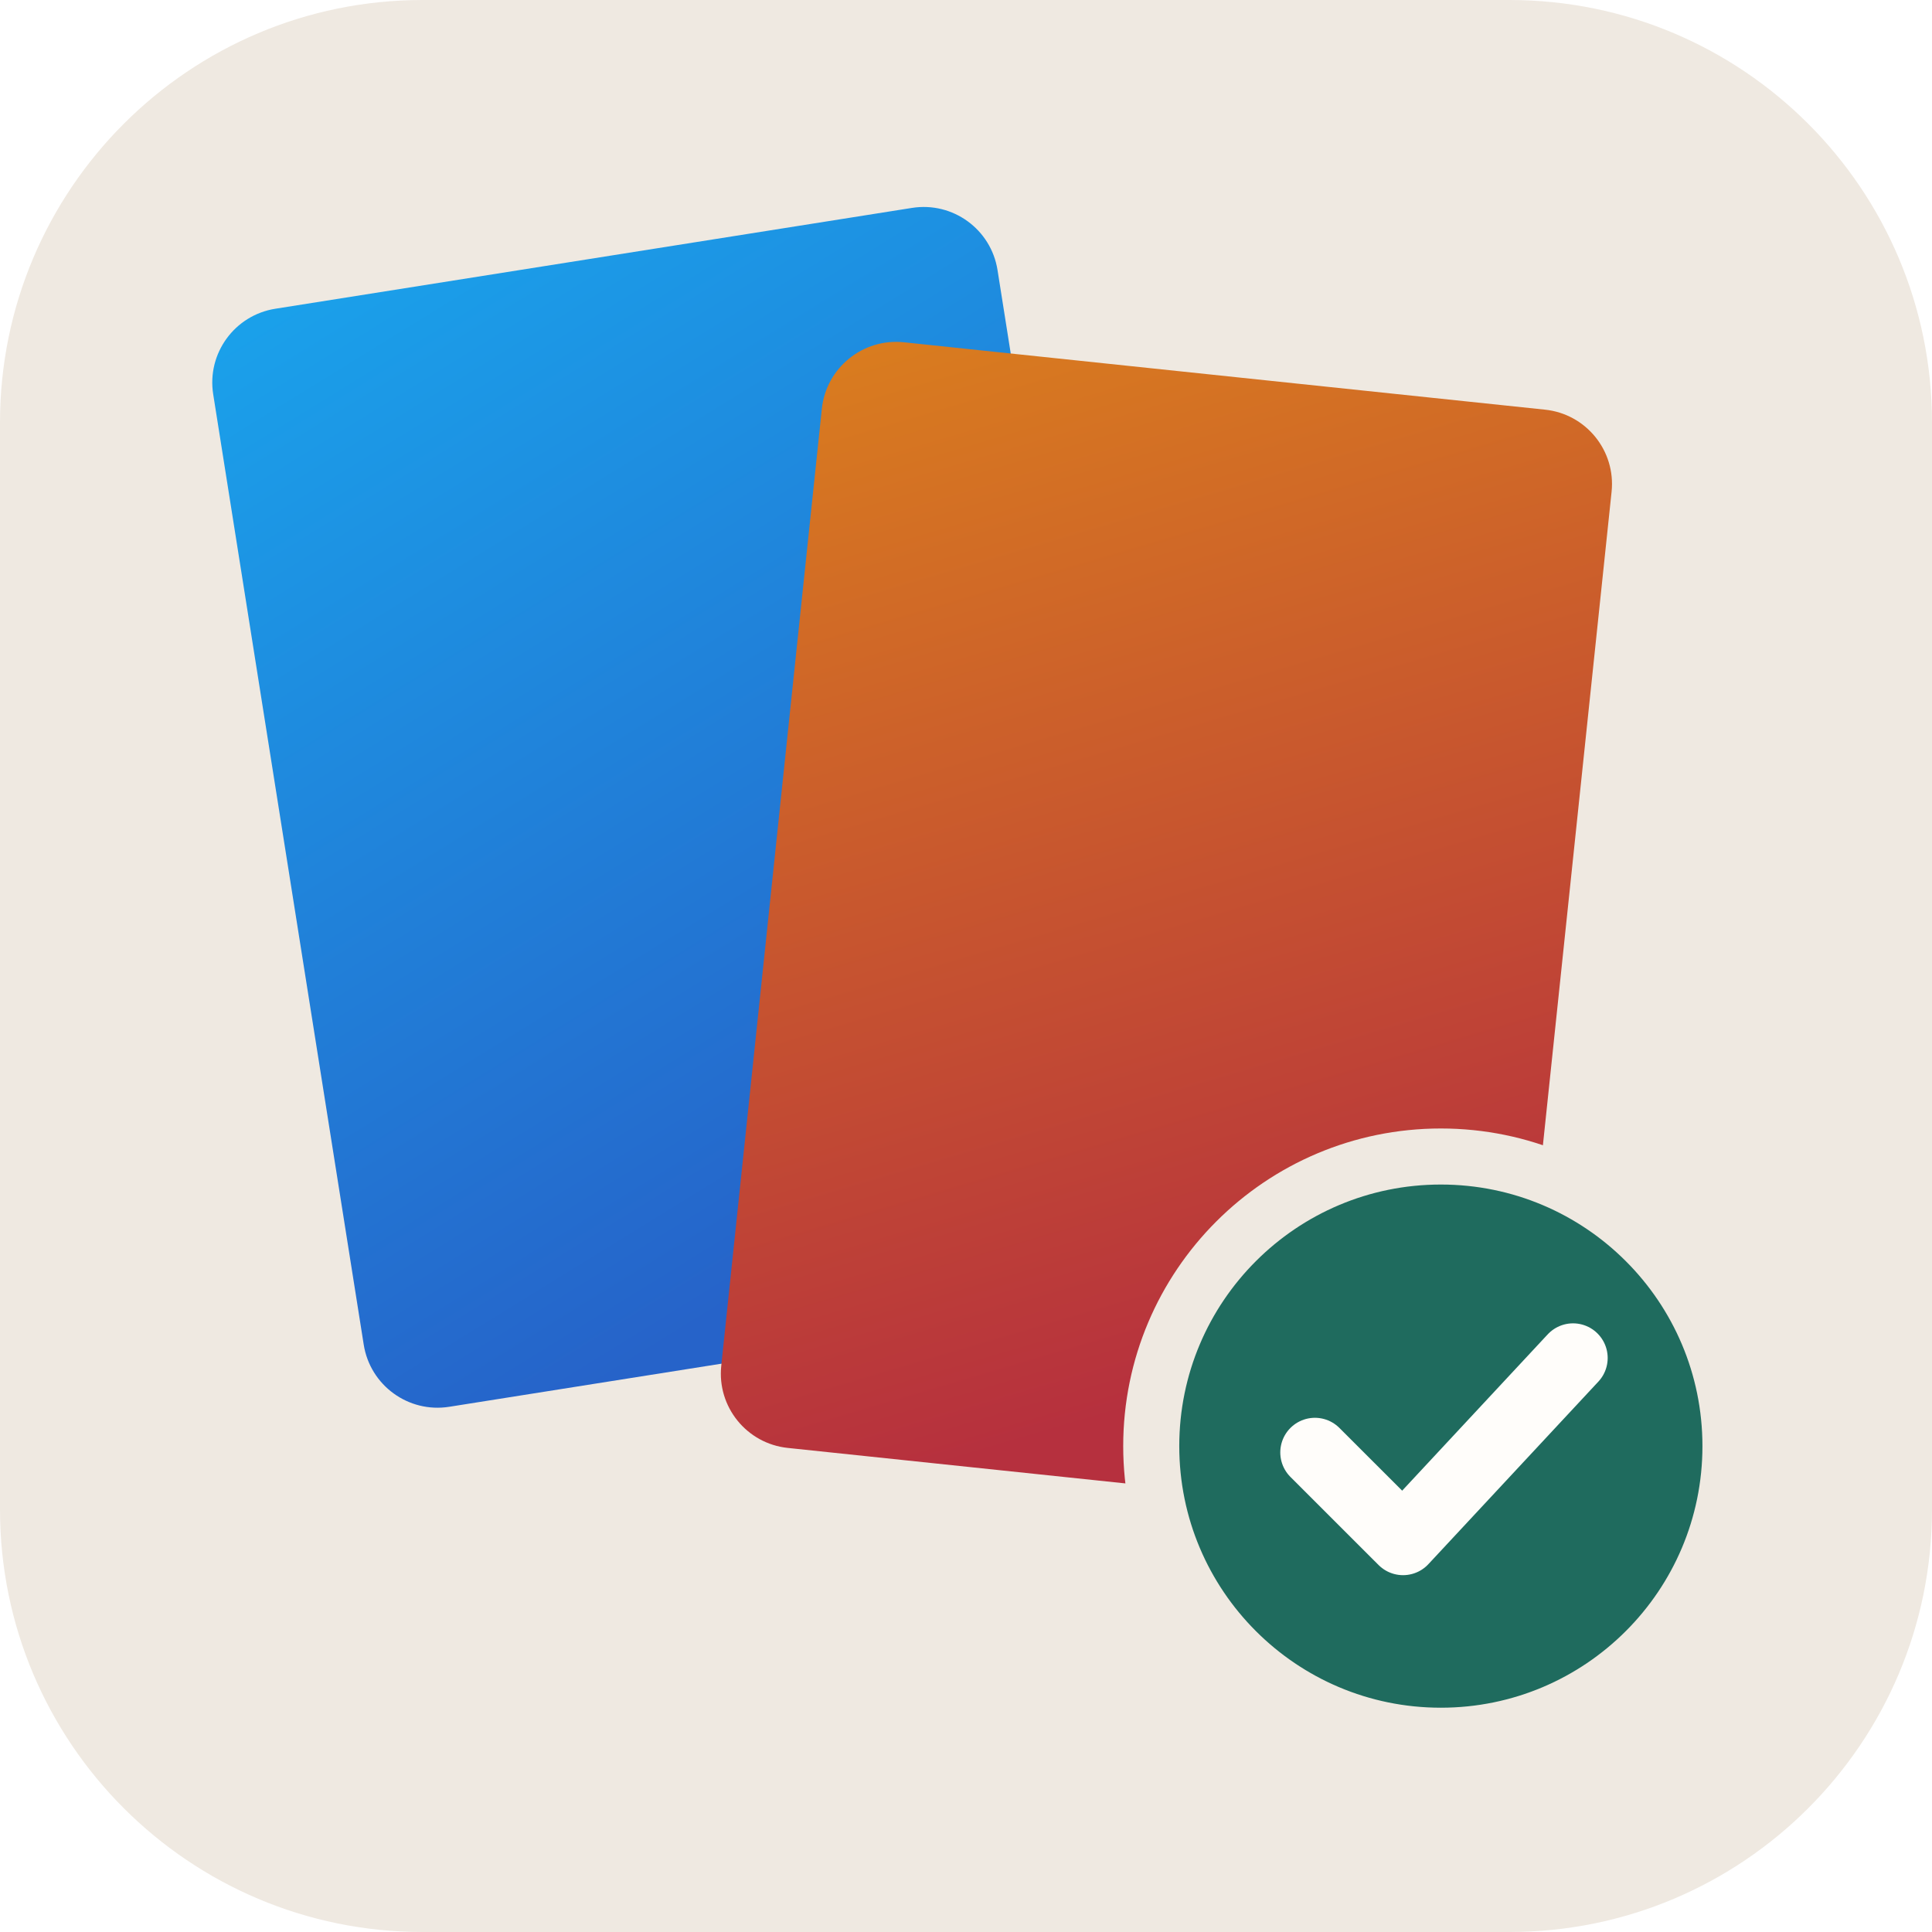
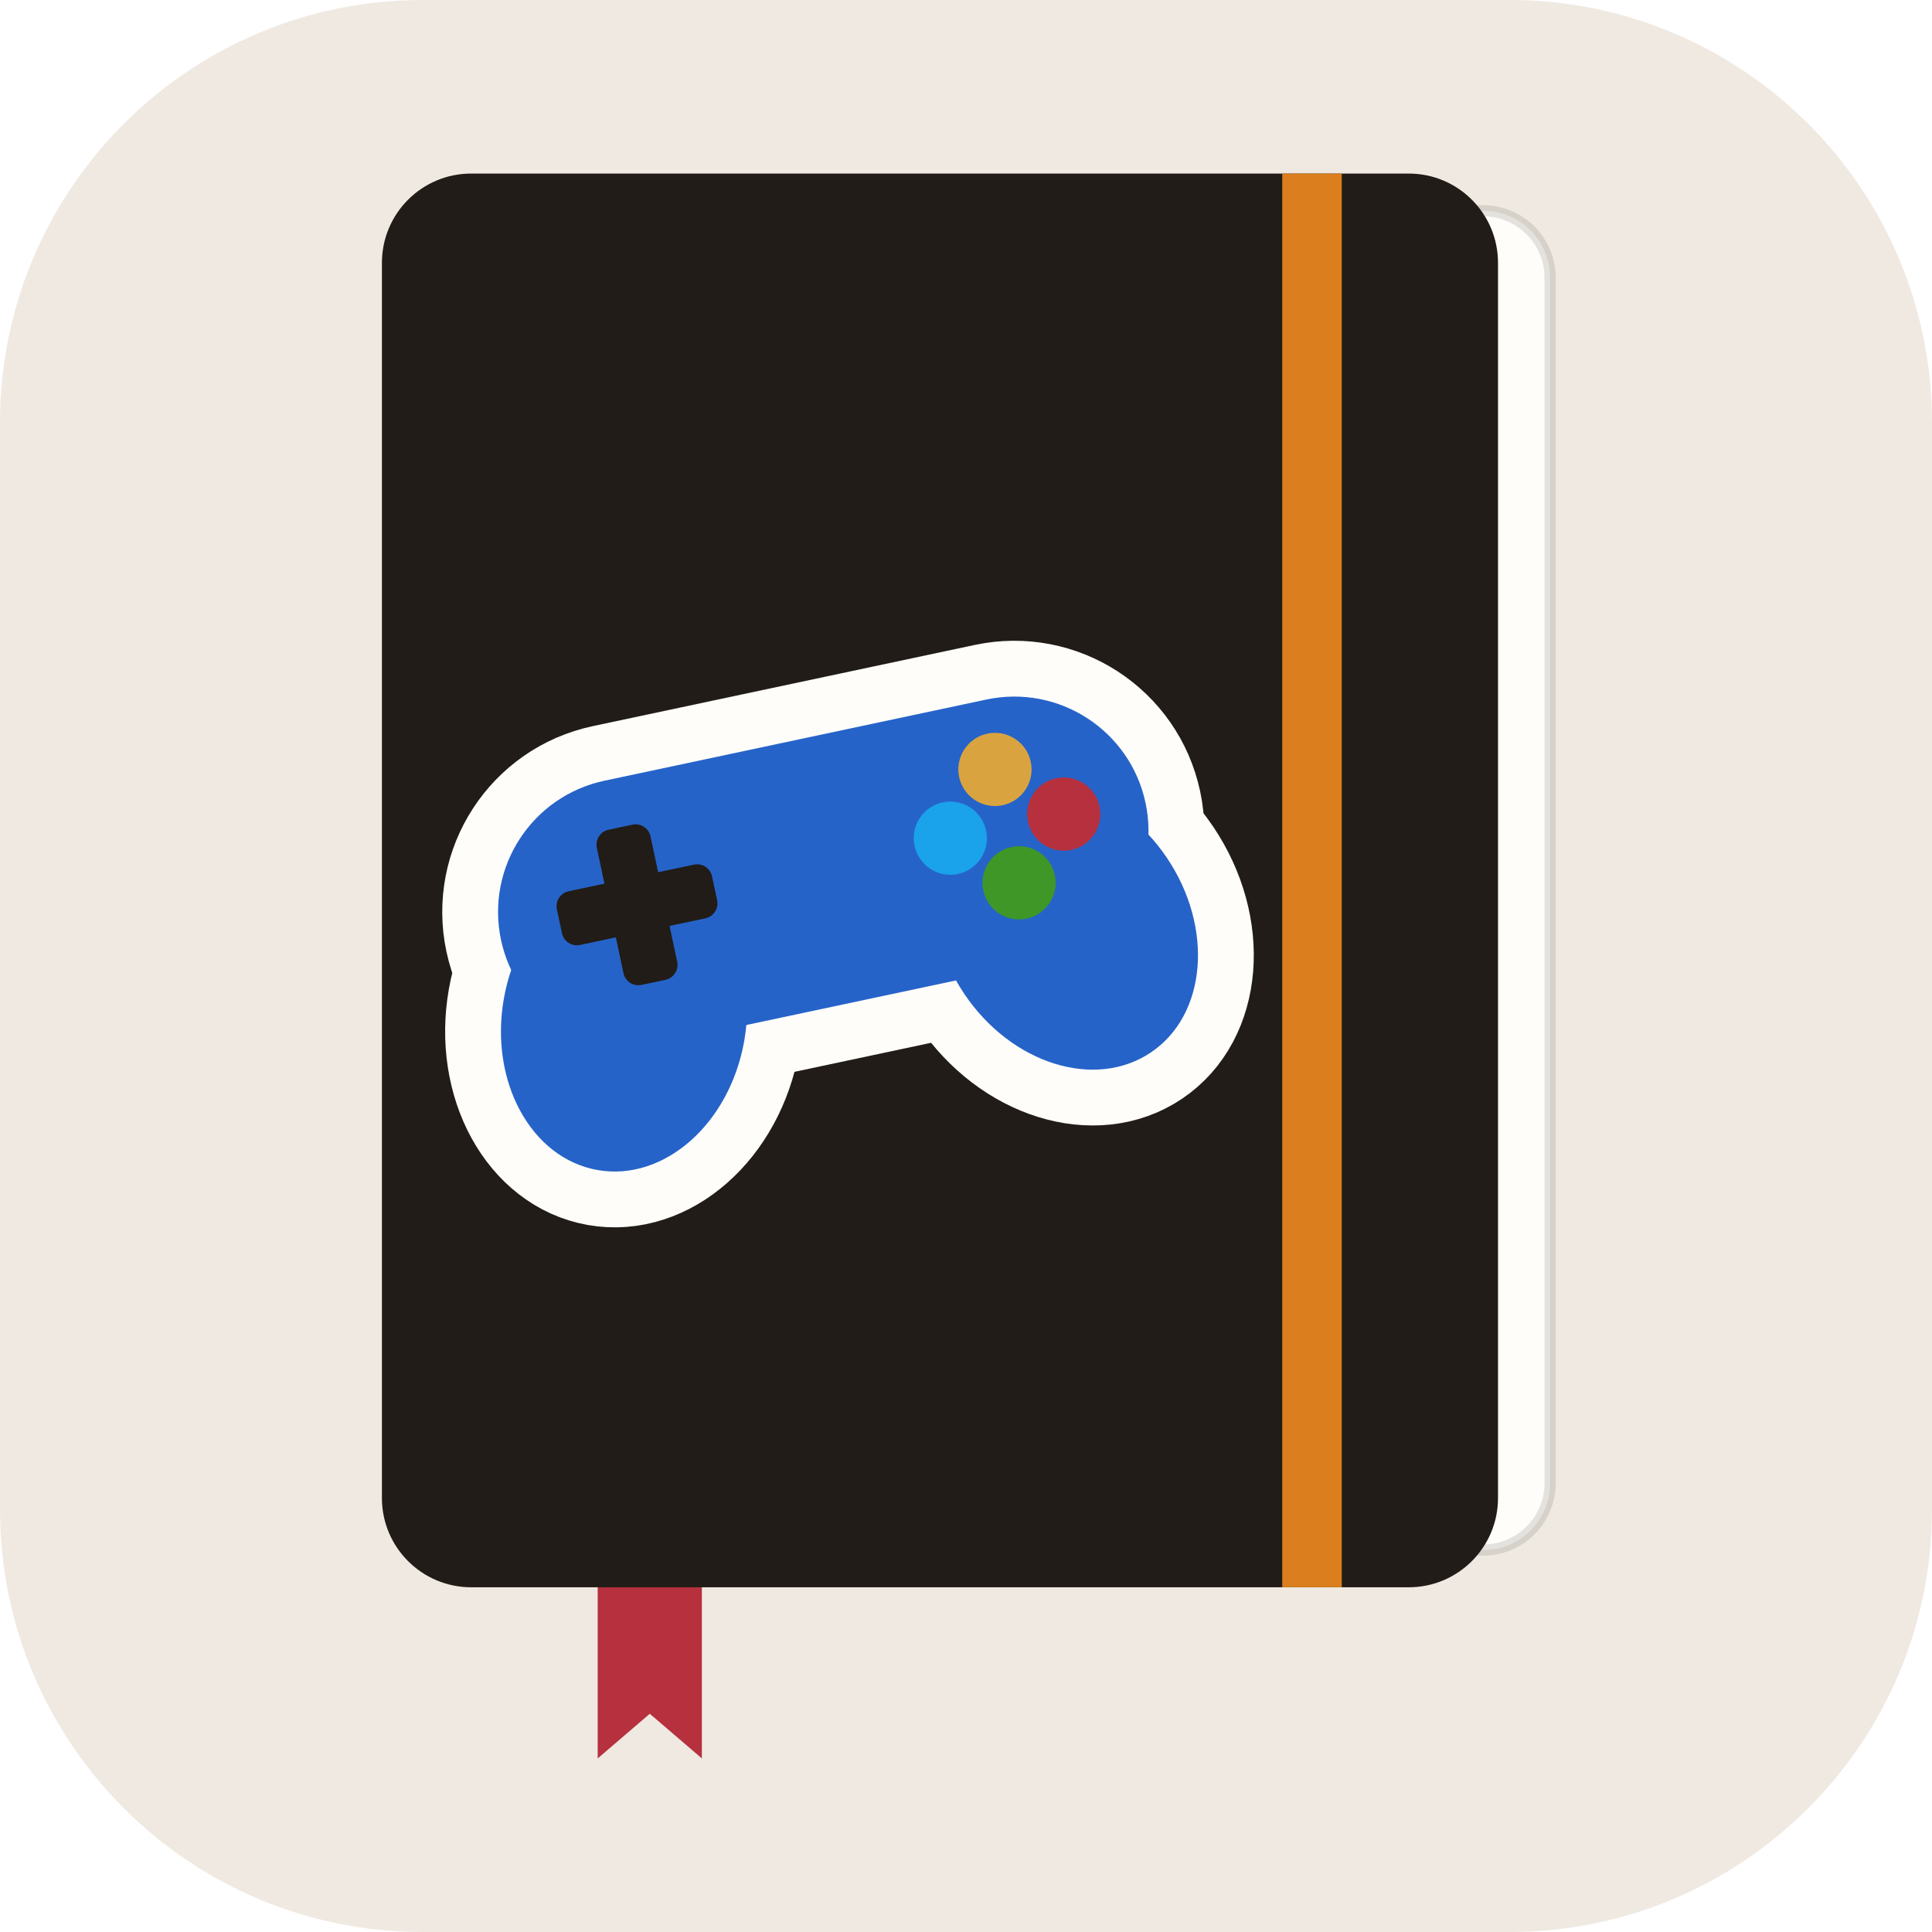
<svg xmlns="http://www.w3.org/2000/svg" viewBox="0 0 512 512">
  <defs>
-     <linearGradient id="back" x1="0" y1="0" x2="0.3" y2="1">
-       <stop offset="0" stop-color="#1aa2eb" />
-       <stop offset="1" stop-color="#2663c9" />
-     </linearGradient>
-     <linearGradient id="front" x1="0" y1="0" x2="0.3" y2="1">
-       <stop offset="0" stop-color="#da7e1e" />
-       <stop offset="1" stop-color="#b6303e" />
-     </linearGradient>
+     <g id="controller">
+       <use href="#controller-outline" fill="#2663c9" />
+       <rect x="-88" y="-19" width="52" height="18" rx="5" fill="#211c17" />
+       <rect x="-71" y="-36" width="18" height="52" rx="5" fill="#211c17" />
+       <circle cx="62" cy="-29" r="12" fill="#d9a440" />
+       <circle cx="81" cy="-10" r="12" fill="#b6303e" />
+       <circle cx="62" cy="9" r="12" fill="#3e9727" />
+       <circle cx="43" cy="-10" r="12" fill="#1aa2eb" />
+     </g>
+     <g id="controller-outline">
+       <rect x="-108" y="-52" width="216" height="88" rx="44" />
+       <ellipse cx="-74" cy="26" rx="40" ry="50" transform="rotate(22 -74 26)" />
+       <ellipse cx="74" cy="26" rx="40" ry="50" transform="rotate(-22 74 26)" />
+     </g>
  </defs>
  <rect width="512" height="512" rx="112" fill="#efe9e1" />
-   <g transform="translate(34.3 28.27) scale(1.2379)">
-     <rect x="-85" y="-119" width="170" height="238" rx="16" fill="url(#back)" transform="translate(118 150) rotate(-9)" />
-     <rect x="-85" y="-119" width="170" height="238" rx="16" fill="url(#front)" transform="translate(222 176) rotate(6)" />
-     <circle cx="280.75" cy="286.75" r="62" fill="#1f6b5e" stroke="#efe9e1" stroke-width="12" />
-     <path d="M253.79 288.1 L272.66 306.96 L309.05 267.88" fill="none" stroke="#fffdfa" stroke-width="14.83" stroke-linecap="round" stroke-linejoin="round" />
+   <g transform="translate(249.1 233.32) scale(0.98592)">
+     <rect x="-136" y="-180" width="300" height="360" rx="18" fill="#fffdfa" />
+     <rect x="-136" y="-180" width="300" height="360" rx="18" fill="none" stroke="#211c17" stroke-opacity="0.12" stroke-width="3" />
+     <path d="M-92 170 L-92 236 L-78 224 L-64 236 L-64 170 Z" fill="#b6303e" />
+     <rect x="-150" y="-190" width="300" height="380" rx="24" fill="#211c17" />
+     <rect x="92" y="-190" width="16" height="380" fill="#da7e1e" />
+     <g transform="translate(-30 11) rotate(-12) scale(0.82)" opacity="0.16">
+       <use href="#controller-outline" fill="#211c17" stroke="#211c17" stroke-width="36.59" stroke-linejoin="round" />
+     </g>
+     <g transform="translate(-30 4) rotate(-12) scale(0.82)">
+       <use href="#controller-outline" fill="#fffdfa" stroke="#fffdfa" stroke-width="36.59" stroke-linejoin="round" />
+       <use href="#controller" />
+     </g>
  </g>
</svg>
